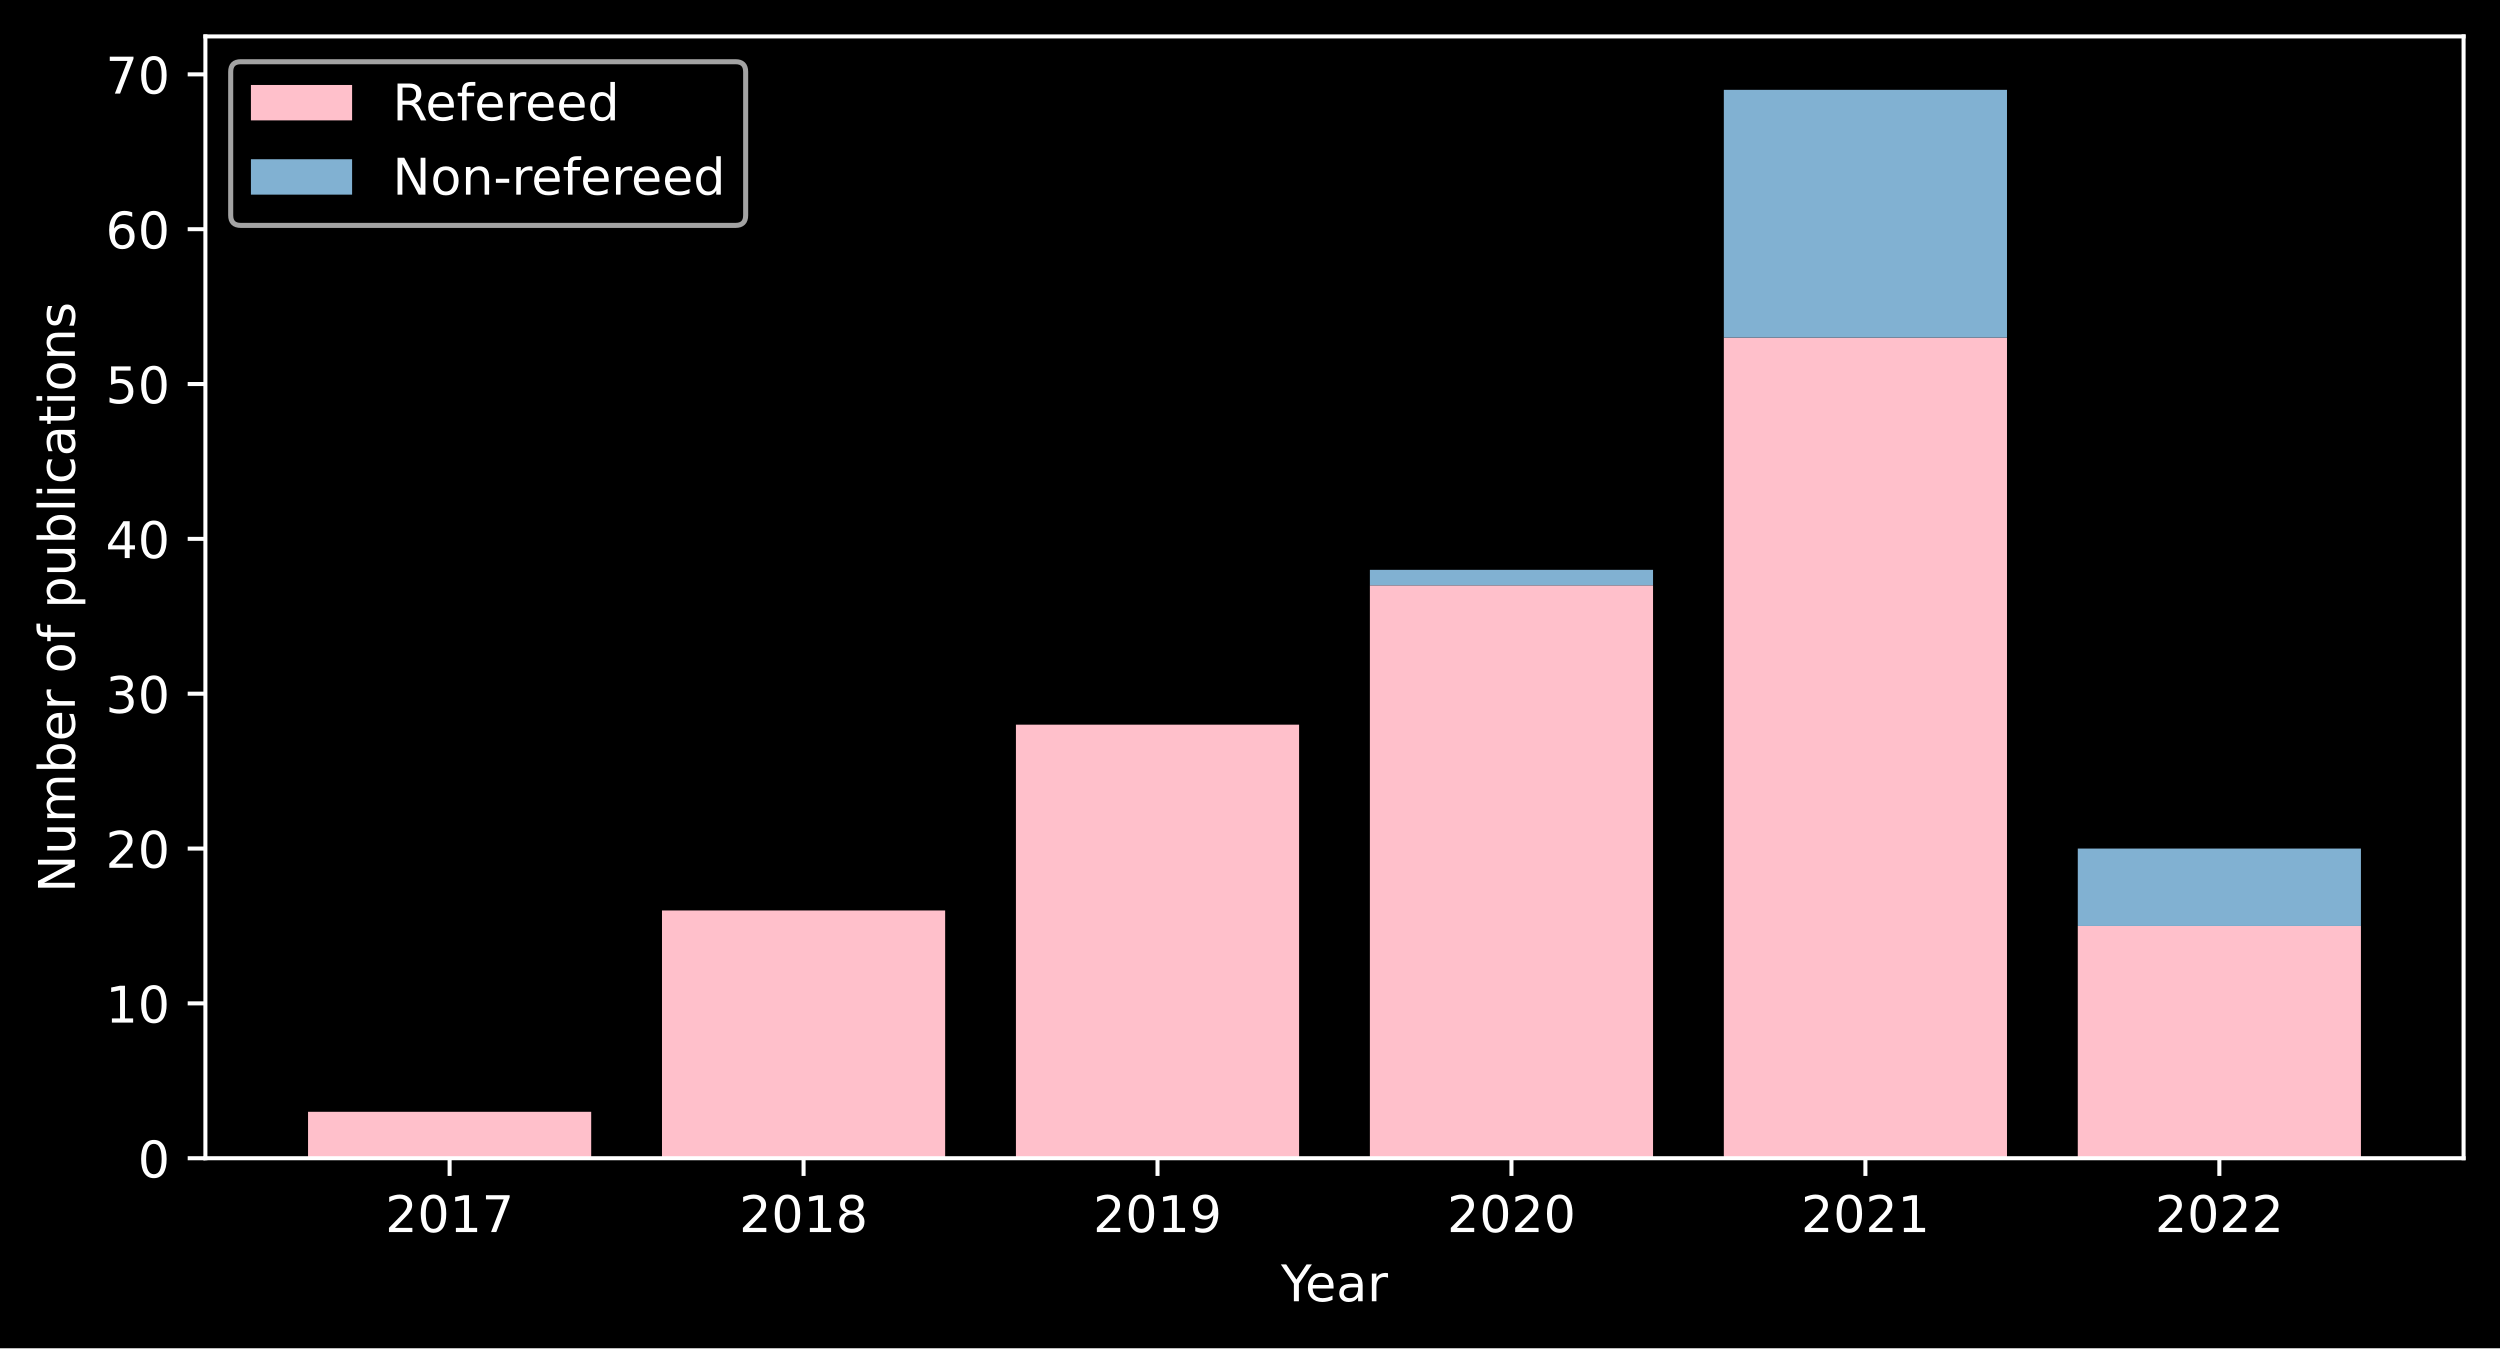
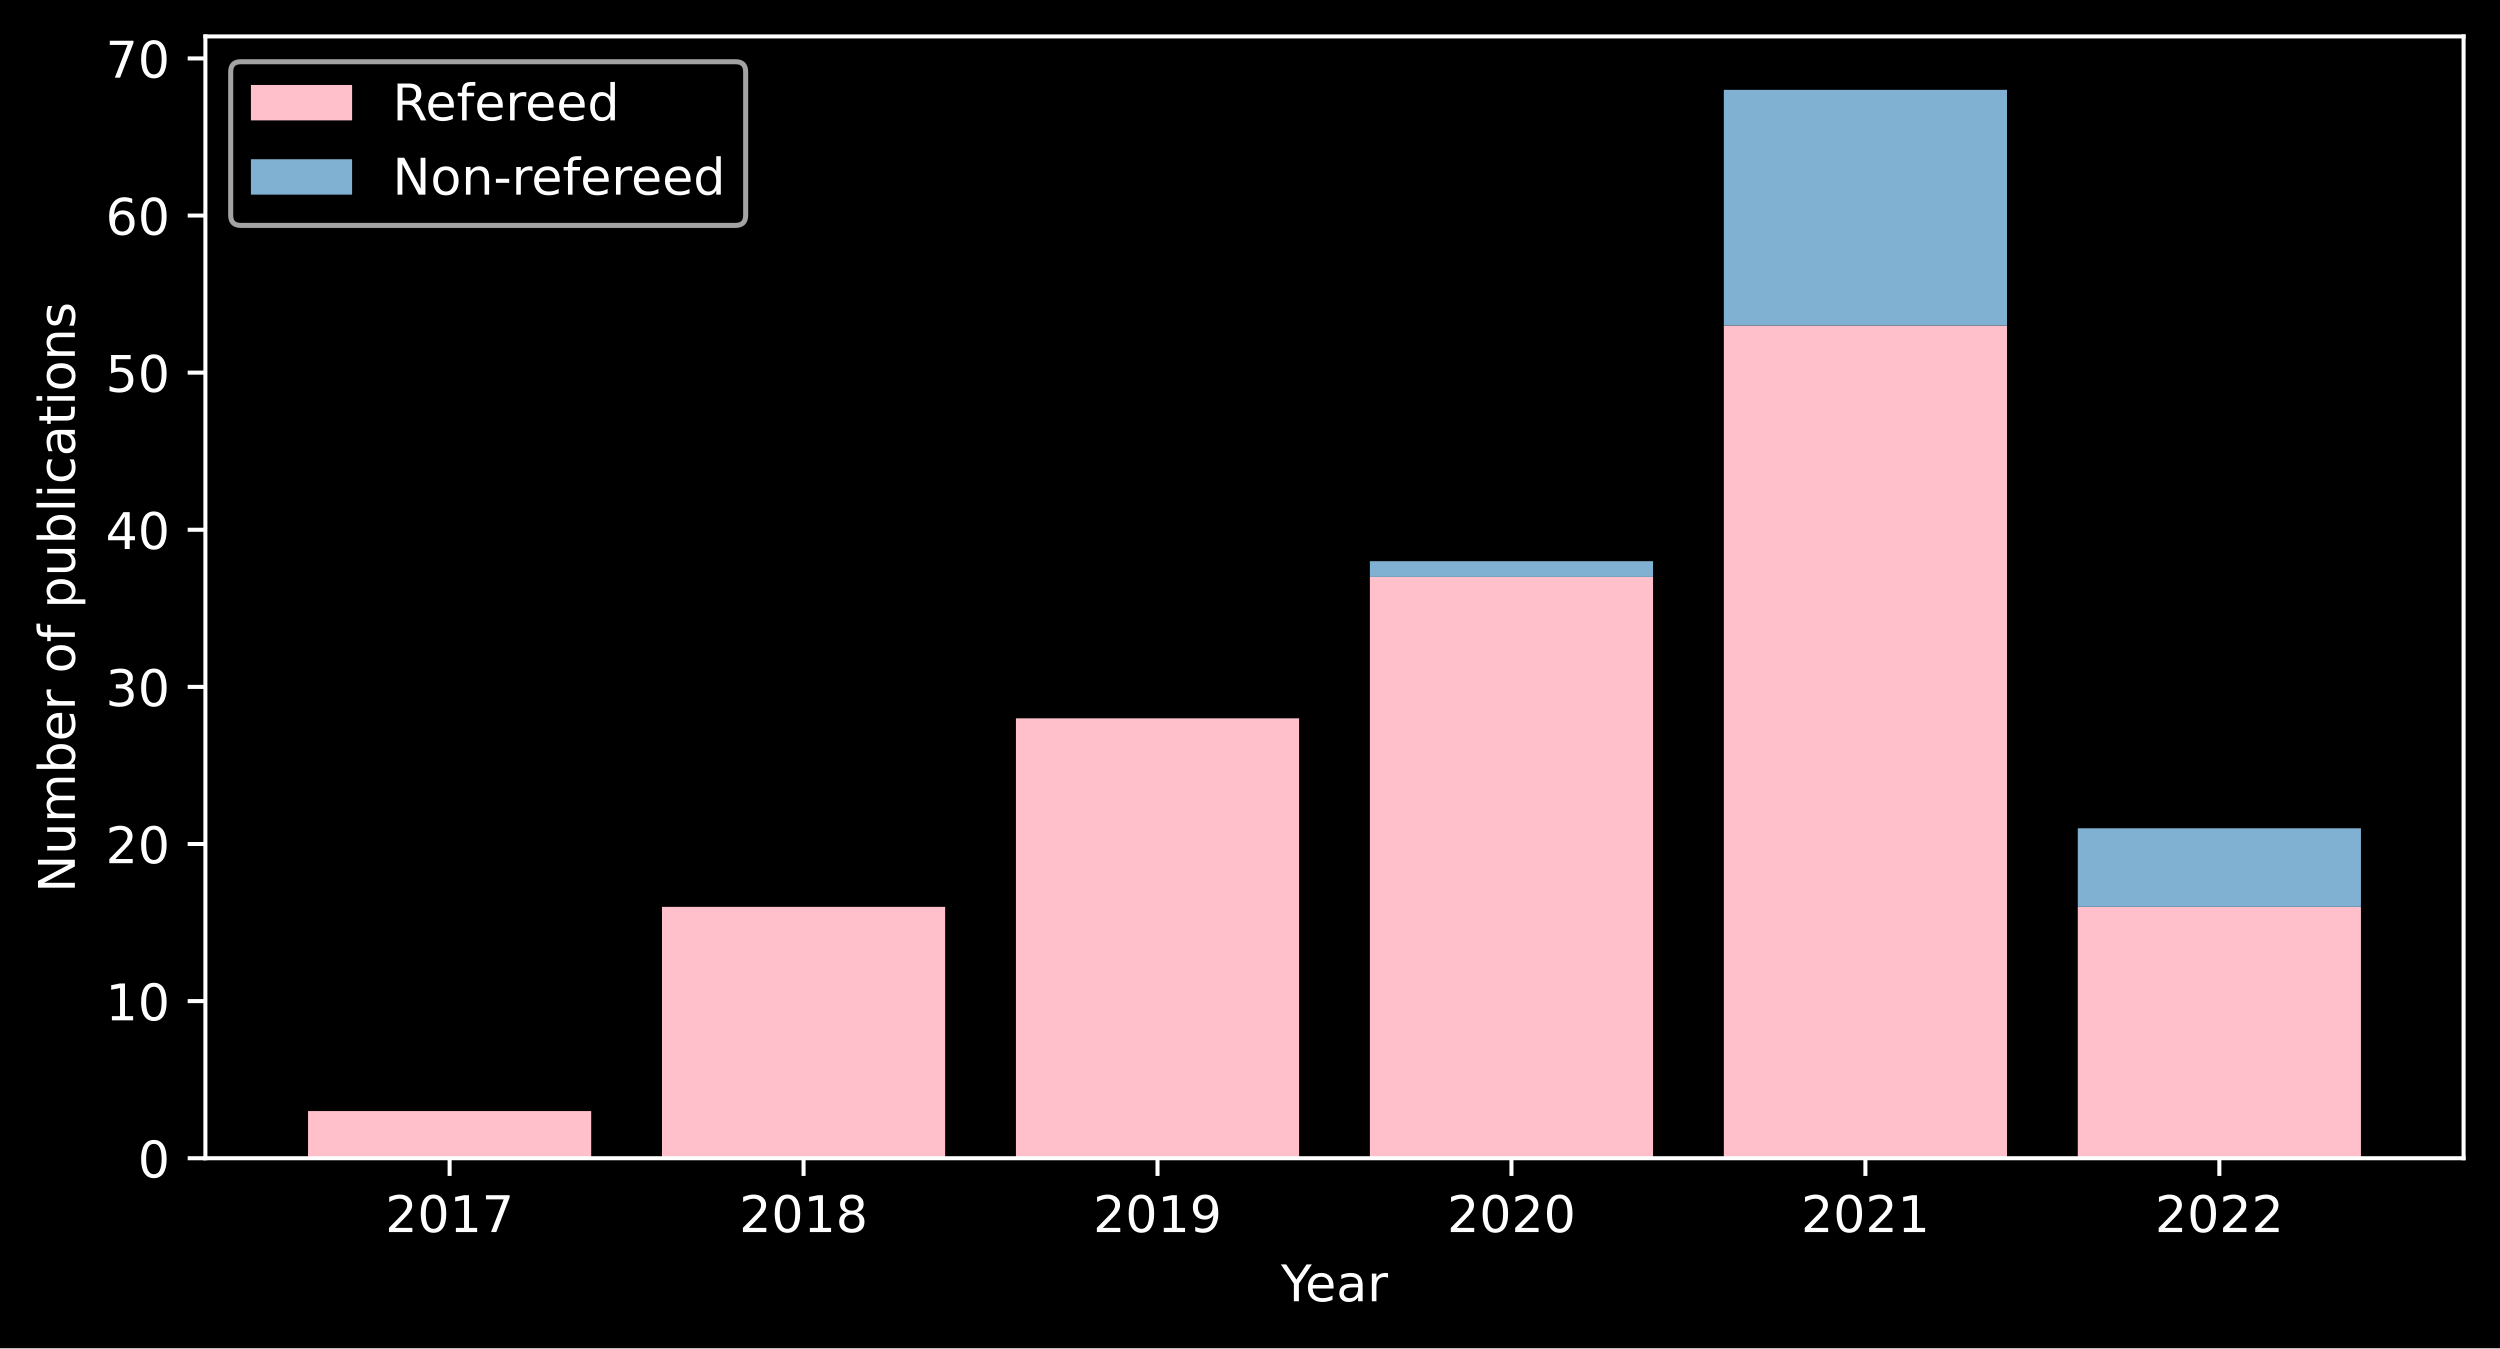
<svg xmlns="http://www.w3.org/2000/svg" xmlns:xlink="http://www.w3.org/1999/xlink" width="494.203pt" height="266.516pt" viewBox="0 0 494.203 266.516" version="1.1">
  <defs>
    <style type="text/css">*{stroke-linejoin: round; stroke-linecap: butt}</style>
  </defs>
  <g id="figure_1">
    <g id="patch_1">
      <path d="M 0 266.516  L 494.203 266.516  L 494.203 0  L 0 0  z " />
    </g>
    <g id="axes_1">
      <g id="patch_2">
        <path d="M 40.603 228.96  L 487.003 228.96  L 487.003 7.2  L 40.603 7.2  z " />
      </g>
      <g id="patch_3">
-         <path d="M 410.737 228.96  L 466.712 228.96  L 466.712 183.047  L 410.737 183.047  z " clip-path="url(#pd0a9610ec3)" style="fill: #ffc0cb" />
+         <path d="M 410.737 228.96  L 466.712 228.96  L 466.712 179.266  L 410.737 179.266  z " clip-path="url(#p15c73a03d3)" style="fill: #ffc0cb" />
      </g>
      <g id="patch_4">
-         <path d="M 340.769 228.96  L 396.744 228.96  L 396.744 66.734  L 340.769 66.734  z " clip-path="url(#pd0a9610ec3)" style="fill: #ffc0cb" />
+         <path d="M 340.769 228.96  L 396.744 228.96  L 396.744 64.348  L 340.769 64.348  z " clip-path="url(#p15c73a03d3)" style="fill: #ffc0cb" />
      </g>
      <g id="patch_5">
-         <path d="M 270.8 228.96  L 326.775 228.96  L 326.775 115.708  L 270.8 115.708  z " clip-path="url(#pd0a9610ec3)" style="fill: #ffc0cb" />
+         <path d="M 270.8 228.96  L 326.775 228.96  L 326.775 114.042  L 270.8 114.042  z " clip-path="url(#p15c73a03d3)" style="fill: #ffc0cb" />
      </g>
      <g id="patch_6">
-         <path d="M 200.831 228.96  L 256.806 228.96  L 256.806 143.256  L 200.831 143.256  z " clip-path="url(#pd0a9610ec3)" style="fill: #ffc0cb" />
+         <path d="M 200.831 228.96  L 256.806 228.96  L 256.806 141.995  L 200.831 141.995  z " clip-path="url(#p15c73a03d3)" style="fill: #ffc0cb" />
      </g>
      <g id="patch_7">
-         <path d="M 130.863 228.96  L 186.838 228.96  L 186.838 179.986  L 130.863 179.986  z " clip-path="url(#pd0a9610ec3)" style="fill: #ffc0cb" />
+         <path d="M 130.863 228.96  L 186.838 228.96  L 186.838 179.266  L 130.863 179.266  z " clip-path="url(#p15c73a03d3)" style="fill: #ffc0cb" />
      </g>
      <g id="patch_8">
-         <path d="M 60.894 228.96  L 116.869 228.96  L 116.869 219.777  L 60.894 219.777  z " clip-path="url(#pd0a9610ec3)" style="fill: #ffc0cb" />
+         <path d="M 60.894 228.96  L 116.869 228.96  L 116.869 219.642  L 60.894 219.642  z " clip-path="url(#p15c73a03d3)" style="fill: #ffc0cb" />
      </g>
      <g id="patch_9">
-         <path d="M 410.737 183.047  L 466.712 183.047  L 466.712 167.743  L 410.737 167.743  z " clip-path="url(#pd0a9610ec3)" style="fill: #81b1d2" />
+         <path d="M 410.737 179.266  L 466.712 179.266  L 466.712 163.736  L 410.737 163.736  z " clip-path="url(#p15c73a03d3)" style="fill: #81b1d2" />
      </g>
      <g id="patch_10">
-         <path d="M 340.769 66.734  L 396.744 66.734  L 396.744 17.76  L 340.769 17.76  z " clip-path="url(#pd0a9610ec3)" style="fill: #81b1d2" />
+         <path d="M 340.769 64.348  L 396.744 64.348  L 396.744 17.76  L 340.769 17.76  z " clip-path="url(#p15c73a03d3)" style="fill: #81b1d2" />
      </g>
      <g id="patch_11">
-         <path d="M 270.8 115.708  L 326.775 115.708  L 326.775 112.647  L 270.8 112.647  z " clip-path="url(#pd0a9610ec3)" style="fill: #81b1d2" />
+         <path d="M 270.8 114.042  L 326.775 114.042  L 326.775 110.936  L 270.8 110.936  z " clip-path="url(#p15c73a03d3)" style="fill: #81b1d2" />
      </g>
      <g id="patch_12">
-         <path d="M 200.831 143.256  L 256.806 143.256  L 256.806 143.256  L 200.831 143.256  z " clip-path="url(#pd0a9610ec3)" style="fill: #81b1d2" />
+         <path d="M 200.831 141.995  L 256.806 141.995  L 256.806 141.995  L 200.831 141.995  z " clip-path="url(#p15c73a03d3)" style="fill: #81b1d2" />
      </g>
      <g id="patch_13">
-         <path d="M 130.863 179.986  L 186.838 179.986  L 186.838 179.986  L 130.863 179.986  z " clip-path="url(#pd0a9610ec3)" style="fill: #81b1d2" />
+         <path d="M 130.863 179.266  L 186.838 179.266  L 186.838 179.266  L 130.863 179.266  z " clip-path="url(#p15c73a03d3)" style="fill: #81b1d2" />
      </g>
      <g id="patch_14">
-         <path d="M 60.894 219.777  L 116.869 219.777  L 116.869 219.777  L 60.894 219.777  z " clip-path="url(#pd0a9610ec3)" style="fill: #81b1d2" />
+         <path d="M 60.894 219.642  L 116.869 219.642  L 116.869 219.642  L 60.894 219.642  z " clip-path="url(#p15c73a03d3)" style="fill: #81b1d2" />
      </g>
      <g id="matplotlib.axis_1">
        <g id="xtick_1">
          <g id="line2d_1">
            <defs>
-               <path id="me97a222fd3" d="M 0 0  L 0 3.5  " style="stroke: #ffffff; stroke-width: 0.8" />
-             </defs>
-             <g>
-               <use xlink:href="#me97a222fd3" x="438.725" y="228.96" style="fill: #ffffff; stroke: #ffffff; stroke-width: 0.8" />
+               <path id="m2f9a44c428" d="M 0 0  L 0 3.5  " style="stroke: #ffffff; stroke-width: 0.8" />
+             </defs>
+             <g>
+               <use xlink:href="#m2f9a44c428" x="438.725" y="228.96" style="fill: #ffffff; stroke: #ffffff; stroke-width: 0.8" />
            </g>
          </g>
          <g id="text_1">
            <g style="fill: #ffffff" transform="translate(425.9998 243.5584)scale(0.1 -0.1)">
              <defs>
                <path id="DejaVuSans-32" d="M 1228 531  L 3431 531  L 3431 0  L 469 0  L 469 531  Q 828 903 1448 1529  Q 2069 2156 2228 2338  Q 2531 2678 2651 2914  Q 2772 3150 2772 3378  Q 2772 3750 2511 3984  Q 2250 4219 1831 4219  Q 1534 4219 1204 4116  Q 875 4013 500 3803  L 500 4441  Q 881 4594 1212 4672  Q 1544 4750 1819 4750  Q 2544 4750 2975 4387  Q 3406 4025 3406 3419  Q 3406 3131 3298 2873  Q 3191 2616 2906 2266  Q 2828 2175 2409 1742  Q 1991 1309 1228 531  z " transform="scale(0.015625)" />
                <path id="DejaVuSans-30" d="M 2034 4250  Q 1547 4250 1301 3770  Q 1056 3291 1056 2328  Q 1056 1369 1301 889  Q 1547 409 2034 409  Q 2525 409 2770 889  Q 3016 1369 3016 2328  Q 3016 3291 2770 3770  Q 2525 4250 2034 4250  z M 2034 4750  Q 2819 4750 3233 4129  Q 3647 3509 3647 2328  Q 3647 1150 3233 529  Q 2819 -91 2034 -91  Q 1250 -91 836 529  Q 422 1150 422 2328  Q 422 3509 836 4129  Q 1250 4750 2034 4750  z " transform="scale(0.015625)" />
              </defs>
              <use xlink:href="#DejaVuSans-32" />
              <use xlink:href="#DejaVuSans-30" x="63.623" />
              <use xlink:href="#DejaVuSans-32" x="127.246" />
              <use xlink:href="#DejaVuSans-32" x="190.869" />
            </g>
          </g>
        </g>
        <g id="xtick_2">
          <g id="line2d_2">
            <g>
-               <use xlink:href="#me97a222fd3" x="368.756" y="228.96" style="fill: #ffffff; stroke: #ffffff; stroke-width: 0.8" />
+               <use xlink:href="#m2f9a44c428" x="368.756" y="228.96" style="fill: #ffffff; stroke: #ffffff; stroke-width: 0.8" />
            </g>
          </g>
          <g id="text_2">
            <g style="fill: #ffffff" transform="translate(356.0311 243.5584)scale(0.1 -0.1)">
              <defs>
                <path id="DejaVuSans-31" d="M 794 531  L 1825 531  L 1825 4091  L 703 3866  L 703 4441  L 1819 4666  L 2450 4666  L 2450 531  L 3481 531  L 3481 0  L 794 0  L 794 531  z " transform="scale(0.015625)" />
              </defs>
              <use xlink:href="#DejaVuSans-32" />
              <use xlink:href="#DejaVuSans-30" x="63.623" />
              <use xlink:href="#DejaVuSans-32" x="127.246" />
              <use xlink:href="#DejaVuSans-31" x="190.869" />
            </g>
          </g>
        </g>
        <g id="xtick_3">
          <g id="line2d_3">
            <g>
-               <use xlink:href="#me97a222fd3" x="298.787" y="228.96" style="fill: #ffffff; stroke: #ffffff; stroke-width: 0.8" />
+               <use xlink:href="#m2f9a44c428" x="298.787" y="228.96" style="fill: #ffffff; stroke: #ffffff; stroke-width: 0.8" />
            </g>
          </g>
          <g id="text_3">
            <g style="fill: #ffffff" transform="translate(286.0625 243.5584)scale(0.1 -0.1)">
              <use xlink:href="#DejaVuSans-32" />
              <use xlink:href="#DejaVuSans-30" x="63.623" />
              <use xlink:href="#DejaVuSans-32" x="127.246" />
              <use xlink:href="#DejaVuSans-30" x="190.869" />
            </g>
          </g>
        </g>
        <g id="xtick_4">
          <g id="line2d_4">
            <g>
-               <use xlink:href="#me97a222fd3" x="228.819" y="228.96" style="fill: #ffffff; stroke: #ffffff; stroke-width: 0.8" />
+               <use xlink:href="#m2f9a44c428" x="228.819" y="228.96" style="fill: #ffffff; stroke: #ffffff; stroke-width: 0.8" />
            </g>
          </g>
          <g id="text_4">
            <g style="fill: #ffffff" transform="translate(216.0938 243.5584)scale(0.1 -0.1)">
              <defs>
                <path id="DejaVuSans-39" d="M 703 97  L 703 672  Q 941 559 1184 500  Q 1428 441 1663 441  Q 2288 441 2617 861  Q 2947 1281 2994 2138  Q 2813 1869 2534 1725  Q 2256 1581 1919 1581  Q 1219 1581 811 2004  Q 403 2428 403 3163  Q 403 3881 828 4315  Q 1253 4750 1959 4750  Q 2769 4750 3195 4129  Q 3622 3509 3622 2328  Q 3622 1225 3098 567  Q 2575 -91 1691 -91  Q 1453 -91 1209 -44  Q 966 3 703 97  z M 1959 2075  Q 2384 2075 2632 2365  Q 2881 2656 2881 3163  Q 2881 3666 2632 3958  Q 2384 4250 1959 4250  Q 1534 4250 1286 3958  Q 1038 3666 1038 3163  Q 1038 2656 1286 2365  Q 1534 2075 1959 2075  z " transform="scale(0.015625)" />
              </defs>
              <use xlink:href="#DejaVuSans-32" />
              <use xlink:href="#DejaVuSans-30" x="63.623" />
              <use xlink:href="#DejaVuSans-31" x="127.246" />
              <use xlink:href="#DejaVuSans-39" x="190.869" />
            </g>
          </g>
        </g>
        <g id="xtick_5">
          <g id="line2d_5">
            <g>
-               <use xlink:href="#me97a222fd3" x="158.85" y="228.96" style="fill: #ffffff; stroke: #ffffff; stroke-width: 0.8" />
+               <use xlink:href="#m2f9a44c428" x="158.85" y="228.96" style="fill: #ffffff; stroke: #ffffff; stroke-width: 0.8" />
            </g>
          </g>
          <g id="text_5">
            <g style="fill: #ffffff" transform="translate(146.1251 243.5584)scale(0.1 -0.1)">
              <defs>
                <path id="DejaVuSans-38" d="M 2034 2216  Q 1584 2216 1326 1975  Q 1069 1734 1069 1313  Q 1069 891 1326 650  Q 1584 409 2034 409  Q 2484 409 2743 651  Q 3003 894 3003 1313  Q 3003 1734 2745 1975  Q 2488 2216 2034 2216  z M 1403 2484  Q 997 2584 770 2862  Q 544 3141 544 3541  Q 544 4100 942 4425  Q 1341 4750 2034 4750  Q 2731 4750 3128 4425  Q 3525 4100 3525 3541  Q 3525 3141 3298 2862  Q 3072 2584 2669 2484  Q 3125 2378 3379 2068  Q 3634 1759 3634 1313  Q 3634 634 3220 271  Q 2806 -91 2034 -91  Q 1263 -91 848 271  Q 434 634 434 1313  Q 434 1759 690 2068  Q 947 2378 1403 2484  z M 1172 3481  Q 1172 3119 1398 2916  Q 1625 2713 2034 2713  Q 2441 2713 2670 2916  Q 2900 3119 2900 3481  Q 2900 3844 2670 4047  Q 2441 4250 2034 4250  Q 1625 4250 1398 4047  Q 1172 3844 1172 3481  z " transform="scale(0.015625)" />
              </defs>
              <use xlink:href="#DejaVuSans-32" />
              <use xlink:href="#DejaVuSans-30" x="63.623" />
              <use xlink:href="#DejaVuSans-31" x="127.246" />
              <use xlink:href="#DejaVuSans-38" x="190.869" />
            </g>
          </g>
        </g>
        <g id="xtick_6">
          <g id="line2d_6">
            <g>
-               <use xlink:href="#me97a222fd3" x="88.881" y="228.96" style="fill: #ffffff; stroke: #ffffff; stroke-width: 0.8" />
+               <use xlink:href="#m2f9a44c428" x="88.881" y="228.96" style="fill: #ffffff; stroke: #ffffff; stroke-width: 0.8" />
            </g>
          </g>
          <g id="text_6">
            <g style="fill: #ffffff" transform="translate(76.1565 243.5584)scale(0.1 -0.1)">
              <defs>
                <path id="DejaVuSans-37" d="M 525 4666  L 3525 4666  L 3525 4397  L 1831 0  L 1172 0  L 2766 4134  L 525 4134  L 525 4666  z " transform="scale(0.015625)" />
              </defs>
              <use xlink:href="#DejaVuSans-32" />
              <use xlink:href="#DejaVuSans-30" x="63.623" />
              <use xlink:href="#DejaVuSans-31" x="127.246" />
              <use xlink:href="#DejaVuSans-37" x="190.869" />
            </g>
          </g>
        </g>
        <g id="text_7">
          <g style="fill: #ffffff" transform="translate(253.2156 257.2366)scale(0.1 -0.1)">
            <defs>
              <path id="DejaVuSans-59" d="M -13 4666  L 666 4666  L 1959 2747  L 3244 4666  L 3922 4666  L 2272 2222  L 2272 0  L 1638 0  L 1638 2222  L -13 4666  z " transform="scale(0.015625)" />
              <path id="DejaVuSans-65" d="M 3597 1894  L 3597 1613  L 953 1613  Q 991 1019 1311 708  Q 1631 397 2203 397  Q 2534 397 2845 478  Q 3156 559 3463 722  L 3463 178  Q 3153 47 2828 -22  Q 2503 -91 2169 -91  Q 1331 -91 842 396  Q 353 884 353 1716  Q 353 2575 817 3079  Q 1281 3584 2069 3584  Q 2775 3584 3186 3129  Q 3597 2675 3597 1894  z M 3022 2063  Q 3016 2534 2758 2815  Q 2500 3097 2075 3097  Q 1594 3097 1305 2825  Q 1016 2553 972 2059  L 3022 2063  z " transform="scale(0.015625)" />
              <path id="DejaVuSans-61" d="M 2194 1759  Q 1497 1759 1228 1600  Q 959 1441 959 1056  Q 959 750 1161 570  Q 1363 391 1709 391  Q 2188 391 2477 730  Q 2766 1069 2766 1631  L 2766 1759  L 2194 1759  z M 3341 1997  L 3341 0  L 2766 0  L 2766 531  Q 2569 213 2275 61  Q 1981 -91 1556 -91  Q 1019 -91 701 211  Q 384 513 384 1019  Q 384 1609 779 1909  Q 1175 2209 1959 2209  L 2766 2209  L 2766 2266  Q 2766 2663 2505 2880  Q 2244 3097 1772 3097  Q 1472 3097 1187 3025  Q 903 2953 641 2809  L 641 3341  Q 956 3463 1253 3523  Q 1550 3584 1831 3584  Q 2591 3584 2966 3190  Q 3341 2797 3341 1997  z " transform="scale(0.015625)" />
              <path id="DejaVuSans-72" d="M 2631 2963  Q 2534 3019 2420 3045  Q 2306 3072 2169 3072  Q 1681 3072 1420 2755  Q 1159 2438 1159 1844  L 1159 0  L 581 0  L 581 3500  L 1159 3500  L 1159 2956  Q 1341 3275 1631 3429  Q 1922 3584 2338 3584  Q 2397 3584 2469 3576  Q 2541 3569 2628 3553  L 2631 2963  z " transform="scale(0.015625)" />
            </defs>
            <use xlink:href="#DejaVuSans-59" />
            <use xlink:href="#DejaVuSans-65" x="47.834" />
            <use xlink:href="#DejaVuSans-61" x="109.357" />
            <use xlink:href="#DejaVuSans-72" x="170.637" />
          </g>
        </g>
      </g>
      <g id="matplotlib.axis_2">
        <g id="ytick_1">
          <g id="line2d_7">
            <defs>
-               <path id="m4b631cc88d" d="M 0 0  L -3.5 0  " style="stroke: #ffffff; stroke-width: 0.8" />
-             </defs>
-             <g>
-               <use xlink:href="#m4b631cc88d" x="40.603" y="228.96" style="fill: #ffffff; stroke: #ffffff; stroke-width: 0.8" />
+               <path id="m07b5e76b1d" d="M 0 0  L -3.5 0  " style="stroke: #ffffff; stroke-width: 0.8" />
+             </defs>
+             <g>
+               <use xlink:href="#m07b5e76b1d" x="40.603" y="228.96" style="fill: #ffffff; stroke: #ffffff; stroke-width: 0.8" />
            </g>
          </g>
          <g id="text_8">
            <g style="fill: #ffffff" transform="translate(27.24063 232.7592)scale(0.1 -0.1)">
              <use xlink:href="#DejaVuSans-30" />
            </g>
          </g>
        </g>
        <g id="ytick_2">
          <g id="line2d_8">
            <g>
-               <use xlink:href="#m4b631cc88d" x="40.603" y="198.351" style="fill: #ffffff; stroke: #ffffff; stroke-width: 0.8" />
+               <use xlink:href="#m07b5e76b1d" x="40.603" y="197.901" style="fill: #ffffff; stroke: #ffffff; stroke-width: 0.8" />
            </g>
          </g>
          <g id="text_9">
-             <g style="fill: #ffffff" transform="translate(20.87813 202.1505)scale(0.1 -0.1)">
+             <g style="fill: #ffffff" transform="translate(20.87813 201.7004)scale(0.1 -0.1)">
              <use xlink:href="#DejaVuSans-31" />
              <use xlink:href="#DejaVuSans-30" x="63.623" />
            </g>
          </g>
        </g>
        <g id="ytick_3">
          <g id="line2d_9">
            <g>
-               <use xlink:href="#m4b631cc88d" x="40.603" y="167.743" style="fill: #ffffff; stroke: #ffffff; stroke-width: 0.8" />
+               <use xlink:href="#m07b5e76b1d" x="40.603" y="166.842" style="fill: #ffffff; stroke: #ffffff; stroke-width: 0.8" />
            </g>
          </g>
          <g id="text_10">
-             <g style="fill: #ffffff" transform="translate(20.87813 171.5418)scale(0.1 -0.1)">
+             <g style="fill: #ffffff" transform="translate(20.87813 170.6416)scale(0.1 -0.1)">
              <use xlink:href="#DejaVuSans-32" />
              <use xlink:href="#DejaVuSans-30" x="63.623" />
            </g>
          </g>
        </g>
        <g id="ytick_4">
          <g id="line2d_10">
            <g>
-               <use xlink:href="#m4b631cc88d" x="40.603" y="137.134" style="fill: #ffffff; stroke: #ffffff; stroke-width: 0.8" />
+               <use xlink:href="#m07b5e76b1d" x="40.603" y="135.784" style="fill: #ffffff; stroke: #ffffff; stroke-width: 0.8" />
            </g>
          </g>
          <g id="text_11">
-             <g style="fill: #ffffff" transform="translate(20.87813 140.9331)scale(0.1 -0.1)">
+             <g style="fill: #ffffff" transform="translate(20.87813 139.5827)scale(0.1 -0.1)">
              <defs>
                <path id="DejaVuSans-33" d="M 2597 2516  Q 3050 2419 3304 2112  Q 3559 1806 3559 1356  Q 3559 666 3084 287  Q 2609 -91 1734 -91  Q 1441 -91 1130 -33  Q 819 25 488 141  L 488 750  Q 750 597 1062 519  Q 1375 441 1716 441  Q 2309 441 2620 675  Q 2931 909 2931 1356  Q 2931 1769 2642 2001  Q 2353 2234 1838 2234  L 1294 2234  L 1294 2753  L 1863 2753  Q 2328 2753 2575 2939  Q 2822 3125 2822 3475  Q 2822 3834 2567 4026  Q 2313 4219 1838 4219  Q 1578 4219 1281 4162  Q 984 4106 628 3988  L 628 4550  Q 988 4650 1302 4700  Q 1616 4750 1894 4750  Q 2613 4750 3031 4423  Q 3450 4097 3450 3541  Q 3450 3153 3228 2886  Q 3006 2619 2597 2516  z " transform="scale(0.015625)" />
              </defs>
              <use xlink:href="#DejaVuSans-33" />
              <use xlink:href="#DejaVuSans-30" x="63.623" />
            </g>
          </g>
        </g>
        <g id="ytick_5">
          <g id="line2d_11">
            <g>
-               <use xlink:href="#m4b631cc88d" x="40.603" y="106.525" style="fill: #ffffff; stroke: #ffffff; stroke-width: 0.8" />
+               <use xlink:href="#m07b5e76b1d" x="40.603" y="104.725" style="fill: #ffffff; stroke: #ffffff; stroke-width: 0.8" />
            </g>
          </g>
          <g id="text_12">
-             <g style="fill: #ffffff" transform="translate(20.87813 110.3244)scale(0.1 -0.1)">
+             <g style="fill: #ffffff" transform="translate(20.87813 108.5239)scale(0.1 -0.1)">
              <defs>
                <path id="DejaVuSans-34" d="M 2419 4116  L 825 1625  L 2419 1625  L 2419 4116  z M 2253 4666  L 3047 4666  L 3047 1625  L 3713 1625  L 3713 1100  L 3047 1100  L 3047 0  L 2419 0  L 2419 1100  L 313 1100  L 313 1709  L 2253 4666  z " transform="scale(0.015625)" />
              </defs>
              <use xlink:href="#DejaVuSans-34" />
              <use xlink:href="#DejaVuSans-30" x="63.623" />
            </g>
          </g>
        </g>
        <g id="ytick_6">
          <g id="line2d_12">
            <g>
-               <use xlink:href="#m4b631cc88d" x="40.603" y="75.917" style="fill: #ffffff; stroke: #ffffff; stroke-width: 0.8" />
+               <use xlink:href="#m07b5e76b1d" x="40.603" y="73.666" style="fill: #ffffff; stroke: #ffffff; stroke-width: 0.8" />
            </g>
          </g>
          <g id="text_13">
-             <g style="fill: #ffffff" transform="translate(20.87813 79.71574)scale(0.1 -0.1)">
+             <g style="fill: #ffffff" transform="translate(20.87813 77.4651)scale(0.1 -0.1)">
              <defs>
                <path id="DejaVuSans-35" d="M 691 4666  L 3169 4666  L 3169 4134  L 1269 4134  L 1269 2991  Q 1406 3038 1543 3061  Q 1681 3084 1819 3084  Q 2600 3084 3056 2656  Q 3513 2228 3513 1497  Q 3513 744 3044 326  Q 2575 -91 1722 -91  Q 1428 -91 1123 -41  Q 819 9 494 109  L 494 744  Q 775 591 1075 516  Q 1375 441 1709 441  Q 2250 441 2565 725  Q 2881 1009 2881 1497  Q 2881 1984 2565 2268  Q 2250 2553 1709 2553  Q 1456 2553 1204 2497  Q 953 2441 691 2322  L 691 4666  z " transform="scale(0.015625)" />
              </defs>
              <use xlink:href="#DejaVuSans-35" />
              <use xlink:href="#DejaVuSans-30" x="63.623" />
            </g>
          </g>
        </g>
        <g id="ytick_7">
          <g id="line2d_13">
            <g>
-               <use xlink:href="#m4b631cc88d" x="40.603" y="45.308" style="fill: #ffffff; stroke: #ffffff; stroke-width: 0.8" />
+               <use xlink:href="#m07b5e76b1d" x="40.603" y="42.607" style="fill: #ffffff; stroke: #ffffff; stroke-width: 0.8" />
            </g>
          </g>
          <g id="text_14">
-             <g style="fill: #ffffff" transform="translate(20.87813 49.10704)scale(0.1 -0.1)">
+             <g style="fill: #ffffff" transform="translate(20.87813 46.40628)scale(0.1 -0.1)">
              <defs>
                <path id="DejaVuSans-36" d="M 2113 2584  Q 1688 2584 1439 2293  Q 1191 2003 1191 1497  Q 1191 994 1439 701  Q 1688 409 2113 409  Q 2538 409 2786 701  Q 3034 994 3034 1497  Q 3034 2003 2786 2293  Q 2538 2584 2113 2584  z M 3366 4563  L 3366 3988  Q 3128 4100 2886 4159  Q 2644 4219 2406 4219  Q 1781 4219 1451 3797  Q 1122 3375 1075 2522  Q 1259 2794 1537 2939  Q 1816 3084 2150 3084  Q 2853 3084 3261 2657  Q 3669 2231 3669 1497  Q 3669 778 3244 343  Q 2819 -91 2113 -91  Q 1303 -91 875 529  Q 447 1150 447 2328  Q 447 3434 972 4092  Q 1497 4750 2381 4750  Q 2619 4750 2861 4703  Q 3103 4656 3366 4563  z " transform="scale(0.015625)" />
              </defs>
              <use xlink:href="#DejaVuSans-36" />
              <use xlink:href="#DejaVuSans-30" x="63.623" />
            </g>
          </g>
        </g>
        <g id="ytick_8">
          <g id="line2d_14">
            <g>
-               <use xlink:href="#m4b631cc88d" x="40.603" y="14.699" style="fill: #ffffff; stroke: #ffffff; stroke-width: 0.8" />
+               <use xlink:href="#m07b5e76b1d" x="40.603" y="11.548" style="fill: #ffffff; stroke: #ffffff; stroke-width: 0.8" />
            </g>
          </g>
          <g id="text_15">
-             <g style="fill: #ffffff" transform="translate(20.87813 18.49835)scale(0.1 -0.1)">
+             <g style="fill: #ffffff" transform="translate(20.87813 15.34745)scale(0.1 -0.1)">
              <use xlink:href="#DejaVuSans-37" />
              <use xlink:href="#DejaVuSans-30" x="63.623" />
            </g>
          </g>
        </g>
        <g id="text_16">
          <g style="fill: #ffffff" transform="translate(14.79844 176.4542)rotate(-90)scale(0.1 -0.1)">
            <defs>
              <path id="DejaVuSans-4e" d="M 628 4666  L 1478 4666  L 3547 763  L 3547 4666  L 4159 4666  L 4159 0  L 3309 0  L 1241 3903  L 1241 0  L 628 0  L 628 4666  z " transform="scale(0.015625)" />
              <path id="DejaVuSans-75" d="M 544 1381  L 544 3500  L 1119 3500  L 1119 1403  Q 1119 906 1312 657  Q 1506 409 1894 409  Q 2359 409 2629 706  Q 2900 1003 2900 1516  L 2900 3500  L 3475 3500  L 3475 0  L 2900 0  L 2900 538  Q 2691 219 2414 64  Q 2138 -91 1772 -91  Q 1169 -91 856 284  Q 544 659 544 1381  z M 1991 3584  L 1991 3584  z " transform="scale(0.015625)" />
              <path id="DejaVuSans-6d" d="M 3328 2828  Q 3544 3216 3844 3400  Q 4144 3584 4550 3584  Q 5097 3584 5394 3201  Q 5691 2819 5691 2113  L 5691 0  L 5113 0  L 5113 2094  Q 5113 2597 4934 2840  Q 4756 3084 4391 3084  Q 3944 3084 3684 2787  Q 3425 2491 3425 1978  L 3425 0  L 2847 0  L 2847 2094  Q 2847 2600 2669 2842  Q 2491 3084 2119 3084  Q 1678 3084 1418 2786  Q 1159 2488 1159 1978  L 1159 0  L 581 0  L 581 3500  L 1159 3500  L 1159 2956  Q 1356 3278 1631 3431  Q 1906 3584 2284 3584  Q 2666 3584 2933 3390  Q 3200 3197 3328 2828  z " transform="scale(0.015625)" />
              <path id="DejaVuSans-62" d="M 3116 1747  Q 3116 2381 2855 2742  Q 2594 3103 2138 3103  Q 1681 3103 1420 2742  Q 1159 2381 1159 1747  Q 1159 1113 1420 752  Q 1681 391 2138 391  Q 2594 391 2855 752  Q 3116 1113 3116 1747  z M 1159 2969  Q 1341 3281 1617 3432  Q 1894 3584 2278 3584  Q 2916 3584 3314 3078  Q 3713 2572 3713 1747  Q 3713 922 3314 415  Q 2916 -91 2278 -91  Q 1894 -91 1617 61  Q 1341 213 1159 525  L 1159 0  L 581 0  L 581 4863  L 1159 4863  L 1159 2969  z " transform="scale(0.015625)" />
              <path id="DejaVuSans-20" transform="scale(0.015625)" />
              <path id="DejaVuSans-6f" d="M 1959 3097  Q 1497 3097 1228 2736  Q 959 2375 959 1747  Q 959 1119 1226 758  Q 1494 397 1959 397  Q 2419 397 2687 759  Q 2956 1122 2956 1747  Q 2956 2369 2687 2733  Q 2419 3097 1959 3097  z M 1959 3584  Q 2709 3584 3137 3096  Q 3566 2609 3566 1747  Q 3566 888 3137 398  Q 2709 -91 1959 -91  Q 1206 -91 779 398  Q 353 888 353 1747  Q 353 2609 779 3096  Q 1206 3584 1959 3584  z " transform="scale(0.015625)" />
              <path id="DejaVuSans-66" d="M 2375 4863  L 2375 4384  L 1825 4384  Q 1516 4384 1395 4259  Q 1275 4134 1275 3809  L 1275 3500  L 2222 3500  L 2222 3053  L 1275 3053  L 1275 0  L 697 0  L 697 3053  L 147 3053  L 147 3500  L 697 3500  L 697 3744  Q 697 4328 969 4595  Q 1241 4863 1831 4863  L 2375 4863  z " transform="scale(0.015625)" />
              <path id="DejaVuSans-70" d="M 1159 525  L 1159 -1331  L 581 -1331  L 581 3500  L 1159 3500  L 1159 2969  Q 1341 3281 1617 3432  Q 1894 3584 2278 3584  Q 2916 3584 3314 3078  Q 3713 2572 3713 1747  Q 3713 922 3314 415  Q 2916 -91 2278 -91  Q 1894 -91 1617 61  Q 1341 213 1159 525  z M 3116 1747  Q 3116 2381 2855 2742  Q 2594 3103 2138 3103  Q 1681 3103 1420 2742  Q 1159 2381 1159 1747  Q 1159 1113 1420 752  Q 1681 391 2138 391  Q 2594 391 2855 752  Q 3116 1113 3116 1747  z " transform="scale(0.015625)" />
              <path id="DejaVuSans-6c" d="M 603 4863  L 1178 4863  L 1178 0  L 603 0  L 603 4863  z " transform="scale(0.015625)" />
              <path id="DejaVuSans-69" d="M 603 3500  L 1178 3500  L 1178 0  L 603 0  L 603 3500  z M 603 4863  L 1178 4863  L 1178 4134  L 603 4134  L 603 4863  z " transform="scale(0.015625)" />
              <path id="DejaVuSans-63" d="M 3122 3366  L 3122 2828  Q 2878 2963 2633 3030  Q 2388 3097 2138 3097  Q 1578 3097 1268 2742  Q 959 2388 959 1747  Q 959 1106 1268 751  Q 1578 397 2138 397  Q 2388 397 2633 464  Q 2878 531 3122 666  L 3122 134  Q 2881 22 2623 -34  Q 2366 -91 2075 -91  Q 1284 -91 818 406  Q 353 903 353 1747  Q 353 2603 823 3093  Q 1294 3584 2113 3584  Q 2378 3584 2631 3529  Q 2884 3475 3122 3366  z " transform="scale(0.015625)" />
              <path id="DejaVuSans-74" d="M 1172 4494  L 1172 3500  L 2356 3500  L 2356 3053  L 1172 3053  L 1172 1153  Q 1172 725 1289 603  Q 1406 481 1766 481  L 2356 481  L 2356 0  L 1766 0  Q 1100 0 847 248  Q 594 497 594 1153  L 594 3053  L 172 3053  L 172 3500  L 594 3500  L 594 4494  L 1172 4494  z " transform="scale(0.015625)" />
              <path id="DejaVuSans-6e" d="M 3513 2113  L 3513 0  L 2938 0  L 2938 2094  Q 2938 2591 2744 2837  Q 2550 3084 2163 3084  Q 1697 3084 1428 2787  Q 1159 2491 1159 1978  L 1159 0  L 581 0  L 581 3500  L 1159 3500  L 1159 2956  Q 1366 3272 1645 3428  Q 1925 3584 2291 3584  Q 2894 3584 3203 3211  Q 3513 2838 3513 2113  z " transform="scale(0.015625)" />
              <path id="DejaVuSans-73" d="M 2834 3397  L 2834 2853  Q 2591 2978 2328 3040  Q 2066 3103 1784 3103  Q 1356 3103 1142 2972  Q 928 2841 928 2578  Q 928 2378 1081 2264  Q 1234 2150 1697 2047  L 1894 2003  Q 2506 1872 2764 1633  Q 3022 1394 3022 966  Q 3022 478 2636 193  Q 2250 -91 1575 -91  Q 1294 -91 989 -36  Q 684 19 347 128  L 347 722  Q 666 556 975 473  Q 1284 391 1588 391  Q 1994 391 2212 530  Q 2431 669 2431 922  Q 2431 1156 2273 1281  Q 2116 1406 1581 1522  L 1381 1569  Q 847 1681 609 1914  Q 372 2147 372 2553  Q 372 3047 722 3315  Q 1072 3584 1716 3584  Q 2034 3584 2315 3537  Q 2597 3491 2834 3397  z " transform="scale(0.015625)" />
            </defs>
            <use xlink:href="#DejaVuSans-4e" />
            <use xlink:href="#DejaVuSans-75" x="74.805" />
            <use xlink:href="#DejaVuSans-6d" x="138.184" />
            <use xlink:href="#DejaVuSans-62" x="235.596" />
            <use xlink:href="#DejaVuSans-65" x="299.072" />
            <use xlink:href="#DejaVuSans-72" x="360.596" />
            <use xlink:href="#DejaVuSans-20" x="401.709" />
            <use xlink:href="#DejaVuSans-6f" x="433.496" />
            <use xlink:href="#DejaVuSans-66" x="494.678" />
            <use xlink:href="#DejaVuSans-20" x="529.883" />
            <use xlink:href="#DejaVuSans-70" x="561.67" />
            <use xlink:href="#DejaVuSans-75" x="625.146" />
            <use xlink:href="#DejaVuSans-62" x="688.525" />
            <use xlink:href="#DejaVuSans-6c" x="752.002" />
            <use xlink:href="#DejaVuSans-69" x="779.785" />
            <use xlink:href="#DejaVuSans-63" x="807.568" />
            <use xlink:href="#DejaVuSans-61" x="862.549" />
            <use xlink:href="#DejaVuSans-74" x="923.828" />
            <use xlink:href="#DejaVuSans-69" x="963.037" />
            <use xlink:href="#DejaVuSans-6f" x="990.82" />
            <use xlink:href="#DejaVuSans-6e" x="1052.002" />
            <use xlink:href="#DejaVuSans-73" x="1115.381" />
          </g>
        </g>
      </g>
      <g id="patch_15">
        <path d="M 40.603 228.96  L 40.603 7.2  " style="fill: none; stroke: #ffffff; stroke-width: 0.8; stroke-linejoin: miter; stroke-linecap: square" />
      </g>
      <g id="patch_16">
        <path d="M 487.003 228.96  L 487.003 7.2  " style="fill: none; stroke: #ffffff; stroke-width: 0.8; stroke-linejoin: miter; stroke-linecap: square" />
      </g>
      <g id="patch_17">
        <path d="M 40.603 228.96  L 487.003 228.96  " style="fill: none; stroke: #ffffff; stroke-width: 0.8; stroke-linejoin: miter; stroke-linecap: square" />
      </g>
      <g id="patch_18">
        <path d="M 40.603 7.2  L 487.003 7.2  " style="fill: none; stroke: #ffffff; stroke-width: 0.8; stroke-linejoin: miter; stroke-linecap: square" />
      </g>
      <g id="legend_1">
        <g id="patch_19">
          <path d="M 47.603 44.556  L 145.402 44.556  Q 147.402 44.556 147.402 42.556  L 147.402 14.2  Q 147.402 12.2 145.402 12.2  L 47.603 12.2  Q 45.603 12.2 45.603 14.2  L 45.603 42.556  Q 45.603 44.556 47.603 44.556  z " style="opacity: 0.8; stroke: #cccccc; stroke-linejoin: miter" />
        </g>
        <g id="patch_20">
          <path d="M 49.603 23.798  L 69.603 23.798  L 69.603 16.798  L 49.603 16.798  z " style="fill: #ffc0cb" />
        </g>
        <g id="text_17">
          <g style="fill: #ffffff" transform="translate(77.60313 23.79844)scale(0.1 -0.1)">
            <defs>
              <path id="DejaVuSans-52" d="M 2841 2188  Q 3044 2119 3236 1894  Q 3428 1669 3622 1275  L 4263 0  L 3584 0  L 2988 1197  Q 2756 1666 2539 1819  Q 2322 1972 1947 1972  L 1259 1972  L 1259 0  L 628 0  L 628 4666  L 2053 4666  Q 2853 4666 3247 4331  Q 3641 3997 3641 3322  Q 3641 2881 3436 2590  Q 3231 2300 2841 2188  z M 1259 4147  L 1259 2491  L 2053 2491  Q 2509 2491 2742 2702  Q 2975 2913 2975 3322  Q 2975 3731 2742 3939  Q 2509 4147 2053 4147  L 1259 4147  z " transform="scale(0.015625)" />
              <path id="DejaVuSans-64" d="M 2906 2969  L 2906 4863  L 3481 4863  L 3481 0  L 2906 0  L 2906 525  Q 2725 213 2448 61  Q 2172 -91 1784 -91  Q 1150 -91 751 415  Q 353 922 353 1747  Q 353 2572 751 3078  Q 1150 3584 1784 3584  Q 2172 3584 2448 3432  Q 2725 3281 2906 2969  z M 947 1747  Q 947 1113 1208 752  Q 1469 391 1925 391  Q 2381 391 2643 752  Q 2906 1113 2906 1747  Q 2906 2381 2643 2742  Q 2381 3103 1925 3103  Q 1469 3103 1208 2742  Q 947 2381 947 1747  z " transform="scale(0.015625)" />
            </defs>
            <use xlink:href="#DejaVuSans-52" />
            <use xlink:href="#DejaVuSans-65" x="64.982" />
            <use xlink:href="#DejaVuSans-66" x="126.506" />
            <use xlink:href="#DejaVuSans-65" x="161.711" />
            <use xlink:href="#DejaVuSans-72" x="223.234" />
            <use xlink:href="#DejaVuSans-65" x="262.098" />
            <use xlink:href="#DejaVuSans-65" x="323.621" />
            <use xlink:href="#DejaVuSans-64" x="385.145" />
          </g>
        </g>
        <g id="patch_21">
          <path d="M 49.603 38.477  L 69.603 38.477  L 69.603 31.477  L 49.603 31.477  z " style="fill: #81b1d2" />
        </g>
        <g id="text_18">
          <g style="fill: #ffffff" transform="translate(77.60313 38.47656)scale(0.1 -0.1)">
            <defs>
              <path id="DejaVuSans-2d" d="M 313 2009  L 1997 2009  L 1997 1497  L 313 1497  L 313 2009  z " transform="scale(0.015625)" />
            </defs>
            <use xlink:href="#DejaVuSans-4e" />
            <use xlink:href="#DejaVuSans-6f" x="74.805" />
            <use xlink:href="#DejaVuSans-6e" x="135.986" />
            <use xlink:href="#DejaVuSans-2d" x="199.365" />
            <use xlink:href="#DejaVuSans-72" x="235.449" />
            <use xlink:href="#DejaVuSans-65" x="274.312" />
            <use xlink:href="#DejaVuSans-66" x="335.836" />
            <use xlink:href="#DejaVuSans-65" x="371.041" />
            <use xlink:href="#DejaVuSans-72" x="432.564" />
            <use xlink:href="#DejaVuSans-65" x="471.428" />
            <use xlink:href="#DejaVuSans-65" x="532.951" />
            <use xlink:href="#DejaVuSans-64" x="594.475" />
          </g>
        </g>
      </g>
    </g>
  </g>
  <defs>
-     <clipPath id="pd0a9610ec3">
+     <clipPath id="p15c73a03d3">
      <rect x="40.603" y="7.2" width="446.4" height="221.76" />
    </clipPath>
  </defs>
</svg>
